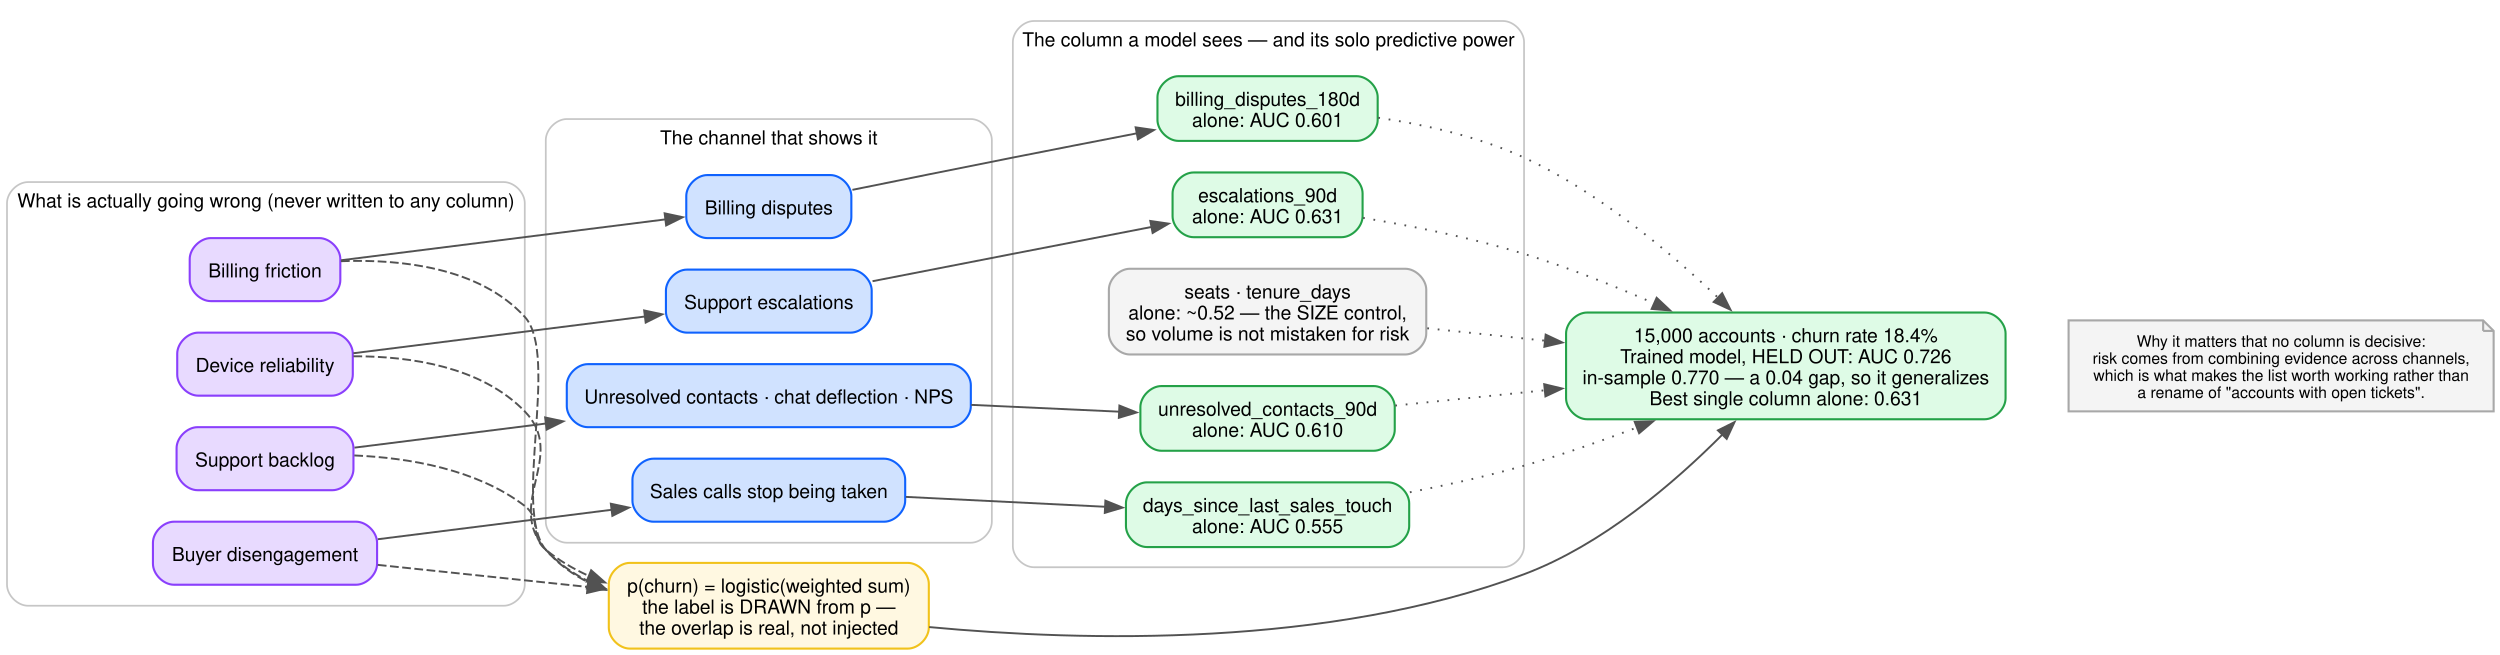
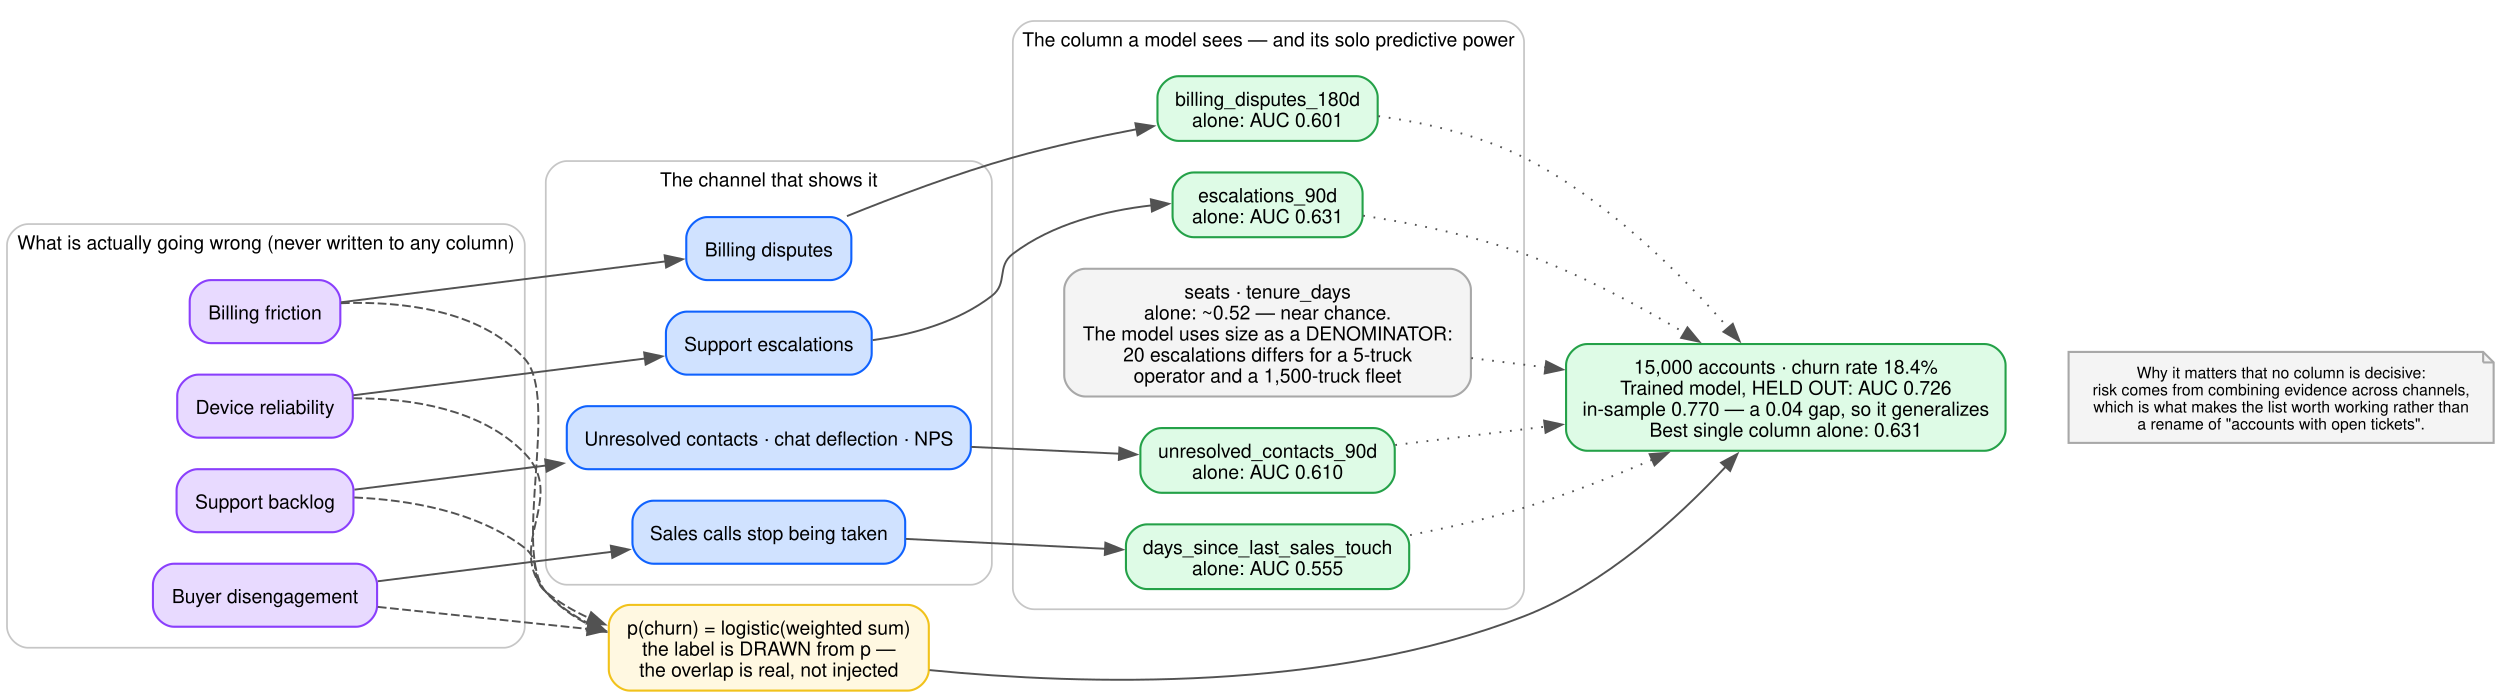
- <svg xmlns="http://www.w3.org/2000/svg" width="1428pt" height="374pt" viewBox="0.00 0.00 1428.00 374.00">
-   <g id="graph0" class="graph" transform="scale(1 1) rotate(0) translate(4 370.48)">
-     <polygon fill="white" stroke="none" points="-4,4 -4,-370.48 1424.37,-370.48 1424.37,4 -4,4" />
+ <svg xmlns="http://www.w3.org/2000/svg" width="1428pt" height="398pt" viewBox="0.00 0.00 1428.00 398.00">
+   <g id="graph0" class="graph" transform="scale(1 1) rotate(0) translate(4 394.48)">
+     <polygon fill="white" stroke="none" points="-4,4 -4,-394.48 1424.37,-394.48 1424.37,4 -4,4" />
    <g id="clust1" class="cluster">
      <path fill="white" stroke="#c6c6c6" d="M12,-24.48C12,-24.48 283.75,-24.48 283.75,-24.48 289.75,-24.48 295.75,-30.48 295.75,-36.48 295.75,-36.48 295.75,-254.48 295.75,-254.48 295.75,-260.48 289.75,-266.48 283.75,-266.48 283.75,-266.48 12,-266.48 12,-266.48 6,-266.48 0,-260.48 0,-254.48 0,-254.48 0,-36.48 0,-36.48 0,-30.48 6,-24.48 12,-24.48" />
      <text xml:space="preserve" text-anchor="middle" x="147.88" y="-252.03" font-family="IBM Plex Sans,Helvetica,Arial,sans-serif" font-size="11.00">What is actually going wrong (never written to any column)</text>
    </g>
    <g id="clust2" class="cluster">
      <path fill="white" stroke="#c6c6c6" d="M319.75,-60.48C319.75,-60.48 550.54,-60.48 550.54,-60.48 556.54,-60.48 562.54,-66.48 562.54,-72.48 562.54,-72.48 562.54,-290.48 562.54,-290.48 562.54,-296.48 556.54,-302.48 550.54,-302.48 550.54,-302.48 319.75,-302.48 319.75,-302.48 313.75,-302.48 307.75,-296.48 307.75,-290.48 307.75,-290.48 307.75,-72.48 307.75,-72.48 307.75,-66.48 313.75,-60.48 319.75,-60.48" />
      <text xml:space="preserve" text-anchor="middle" x="435.14" y="-288.03" font-family="IBM Plex Sans,Helvetica,Arial,sans-serif" font-size="11.00">The channel that shows it</text>
    </g>
    <g id="clust3" class="cluster">
-       <path fill="white" stroke="#c6c6c6" d="M586.54,-46.48C586.54,-46.48 854.54,-46.48 854.54,-46.48 860.54,-46.48 866.54,-52.48 866.54,-58.48 866.54,-58.48 866.54,-346.48 866.54,-346.48 866.54,-352.48 860.54,-358.48 854.54,-358.48 854.54,-358.48 586.54,-358.48 586.54,-358.48 580.54,-358.48 574.54,-352.48 574.54,-346.48 574.54,-346.48 574.54,-58.48 574.54,-58.48 574.54,-52.48 580.54,-46.48 586.54,-46.48" />
-       <text xml:space="preserve" text-anchor="middle" x="720.54" y="-344.03" font-family="IBM Plex Sans,Helvetica,Arial,sans-serif" font-size="11.00">The column a model sees — and its solo predictive power</text>
+       <path fill="white" stroke="#c6c6c6" d="M586.54,-46.48C586.54,-46.48 854.54,-46.48 854.54,-46.48 860.54,-46.48 866.54,-52.48 866.54,-58.48 866.54,-58.48 866.54,-370.48 866.54,-370.48 866.54,-376.48 860.54,-382.48 854.54,-382.48 854.54,-382.48 586.54,-382.48 586.54,-382.48 580.54,-382.48 574.54,-376.48 574.54,-370.48 574.54,-370.48 574.54,-58.48 574.54,-58.48 574.54,-52.48 580.54,-46.48 586.54,-46.48" />
+       <text xml:space="preserve" text-anchor="middle" x="720.54" y="-368.03" font-family="IBM Plex Sans,Helvetica,Arial,sans-serif" font-size="11.00">The column a model sees — and its solo predictive power</text>
    </g>
    <g id="node1" class="node">
      <path fill="#e8daff" stroke="#8a3ffc" stroke-width="1.2" d="M185.52,-180.48C185.52,-180.48 109.23,-180.48 109.23,-180.48 103.23,-180.48 97.23,-174.48 97.23,-168.48 97.23,-168.48 97.23,-156.48 97.23,-156.48 97.23,-150.48 103.23,-144.48 109.23,-144.48 109.23,-144.48 185.52,-144.48 185.52,-144.48 191.52,-144.48 197.52,-150.48 197.52,-156.48 197.52,-156.48 197.52,-168.48 197.52,-168.48 197.52,-174.48 191.52,-180.48 185.52,-180.48" />
      <text xml:space="preserve" text-anchor="middle" x="147.38" y="-158.03" font-family="IBM Plex Sans,Helvetica,Arial,sans-serif" font-size="11.00">Device reliability</text>
    </g>
    <g id="node5" class="node">
      <path fill="#d0e2ff" stroke="#0f62fe" stroke-width="1.2" d="M481.91,-216.48C481.91,-216.48 388.38,-216.48 388.38,-216.48 382.38,-216.48 376.38,-210.48 376.38,-204.48 376.38,-204.48 376.38,-192.48 376.38,-192.48 376.38,-186.48 382.38,-180.48 388.38,-180.48 388.38,-180.48 481.91,-180.48 481.91,-180.48 487.91,-180.48 493.91,-186.48 493.91,-192.48 493.91,-192.48 493.91,-204.48 493.91,-204.48 493.91,-210.48 487.91,-216.48 481.91,-216.48" />
      <text xml:space="preserve" text-anchor="middle" x="435.14" y="-194.03" font-family="IBM Plex Sans,Helvetica,Arial,sans-serif" font-size="11.00">Support escalations</text>
    </g>
    <g id="edge1" class="edge">
      <path fill="none" stroke="#525252" stroke-width="1.1" d="M197.83,-168.71C243.87,-174.51 312.95,-183.21 364.55,-189.71" />
      <polygon fill="#525252" stroke="#525252" stroke-width="1.1" points="363.93,-193.16 374.29,-190.94 364.81,-186.22 363.93,-193.16" />
    </g>
    <g id="node14" class="node">
      <path fill="#fff8e1" stroke="#f1c21b" stroke-width="1.2" d="M514.54,-48.96C514.54,-48.96 355.75,-48.96 355.75,-48.96 349.75,-48.96 343.75,-42.96 343.75,-36.96 343.75,-36.96 343.75,-12 343.75,-12 343.75,-6 349.75,0 355.75,0 355.75,0 514.54,0 514.54,0 520.54,0 526.54,-6 526.54,-12 526.54,-12 526.54,-36.96 526.54,-36.96 526.54,-42.96 520.54,-48.96 514.54,-48.96" />
      <text xml:space="preserve" text-anchor="middle" x="435.14" y="-32.03" font-family="IBM Plex Sans,Helvetica,Arial,sans-serif" font-size="11.00">p(churn) = logistic(weighted sum)</text>
      <text xml:space="preserve" text-anchor="middle" x="435.14" y="-20.03" font-family="IBM Plex Sans,Helvetica,Arial,sans-serif" font-size="11.00">the label is DRAWN from p —</text>
      <text xml:space="preserve" text-anchor="middle" x="435.14" y="-8.03" font-family="IBM Plex Sans,Helvetica,Arial,sans-serif" font-size="11.00">the overlap is real, not injected</text>
    </g>
    <g id="edge9" class="edge">
      <path fill="none" stroke="#525252" stroke-width="1.1" stroke-dasharray="5,2" d="M197.87,-166.98C230.18,-167.04 270.85,-161.15 295.75,-135.48 320.48,-109.99 283.89,-82.78 307.75,-56.48 314.79,-48.72 323.41,-42.73 332.81,-38.1" />
      <polygon fill="#525252" stroke="#525252" stroke-width="1.1" points="333.94,-41.43 341.75,-34.27 331.19,-34.99 333.94,-41.43" />
    </g>
    <g id="node2" class="node">
      <path fill="#e8daff" stroke="#8a3ffc" stroke-width="1.2" d="M178.39,-234.48C178.39,-234.48 116.36,-234.48 116.36,-234.48 110.36,-234.48 104.36,-228.48 104.36,-222.48 104.36,-222.48 104.36,-210.48 104.36,-210.48 104.36,-204.48 110.36,-198.48 116.36,-198.48 116.36,-198.48 178.39,-198.48 178.39,-198.48 184.39,-198.48 190.39,-204.48 190.39,-210.48 190.39,-210.48 190.39,-222.48 190.39,-222.48 190.39,-228.48 184.39,-234.48 178.39,-234.48" />
      <text xml:space="preserve" text-anchor="middle" x="147.38" y="-212.03" font-family="IBM Plex Sans,Helvetica,Arial,sans-serif" font-size="11.00">Billing friction</text>
    </g>
    <g id="node6" class="node">
      <path fill="#d0e2ff" stroke="#0f62fe" stroke-width="1.2" d="M470.29,-270.48C470.29,-270.48 400,-270.48 400,-270.48 394,-270.48 388,-264.48 388,-258.48 388,-258.48 388,-246.48 388,-246.48 388,-240.48 394,-234.48 400,-234.48 400,-234.48 470.29,-234.48 470.29,-234.48 476.29,-234.48 482.29,-240.48 482.29,-246.48 482.29,-246.48 482.29,-258.48 482.29,-258.48 482.29,-264.48 476.29,-270.48 470.29,-270.48" />
      <text xml:space="preserve" text-anchor="middle" x="435.14" y="-248.03" font-family="IBM Plex Sans,Helvetica,Arial,sans-serif" font-size="11.00">Billing disputes</text>
    </g>
    <g id="edge3" class="edge">
      <path fill="none" stroke="#525252" stroke-width="1.1" d="M190.85,-221.83C240.06,-228.03 321.39,-238.28 376.34,-245.2" />
      <polygon fill="#525252" stroke="#525252" stroke-width="1.1" points="375.63,-248.64 385.99,-246.41 376.5,-241.69 375.63,-248.64" />
    </g>
    <g id="edge10" class="edge">
      <path fill="none" stroke="#525252" stroke-width="1.1" stroke-dasharray="5,2" d="M190.74,-221.29C224.29,-222.53 269.71,-218.01 295.75,-189.48 315.76,-167.56 288.49,-79.05 307.75,-56.48 314.66,-48.39 323.29,-42.19 332.78,-37.46" />
      <polygon fill="#525252" stroke="#525252" stroke-width="1.1" points="334.05,-40.72 341.84,-33.54 331.27,-34.29 334.05,-40.72" />
    </g>
    <g id="node3" class="node">
      <path fill="#e8daff" stroke="#8a3ffc" stroke-width="1.2" d="M199.39,-72.48C199.39,-72.48 95.36,-72.48 95.36,-72.48 89.36,-72.48 83.36,-66.48 83.36,-60.48 83.36,-60.48 83.36,-48.48 83.36,-48.48 83.36,-42.48 89.36,-36.48 95.36,-36.48 95.36,-36.48 199.39,-36.48 199.39,-36.48 205.39,-36.48 211.39,-42.48 211.39,-48.48 211.39,-48.48 211.39,-60.48 211.39,-60.48 211.39,-66.48 205.39,-72.48 199.39,-72.48" />
      <text xml:space="preserve" text-anchor="middle" x="147.38" y="-50.03" font-family="IBM Plex Sans,Helvetica,Arial,sans-serif" font-size="11.00">Buyer disengagement</text>
    </g>
    <g id="node7" class="node">
      <path fill="#d0e2ff" stroke="#0f62fe" stroke-width="1.2" d="M501.04,-108.48C501.04,-108.48 369.25,-108.48 369.25,-108.48 363.25,-108.48 357.25,-102.48 357.25,-96.48 357.25,-96.48 357.25,-84.48 357.25,-84.48 357.25,-78.48 363.25,-72.48 369.25,-72.48 369.25,-72.48 501.04,-72.48 501.04,-72.48 507.04,-72.48 513.04,-78.48 513.04,-84.48 513.04,-84.48 513.04,-96.48 513.04,-96.48 513.04,-102.48 507.04,-108.48 501.04,-108.48" />
      <text xml:space="preserve" text-anchor="middle" x="435.14" y="-86.03" font-family="IBM Plex Sans,Helvetica,Arial,sans-serif" font-size="11.00">Sales calls stop being taken</text>
    </g>
    <g id="edge5" class="edge">
      <path fill="none" stroke="#525252" stroke-width="1.1" d="M211.8,-62.47C251.12,-67.42 302.21,-73.86 345.5,-79.31" />
      <polygon fill="#525252" stroke="#525252" stroke-width="1.1" points="344.9,-82.76 355.26,-80.54 345.77,-75.82 344.9,-82.76" />
    </g>
    <g id="edge11" class="edge">
      <path fill="none" stroke="#525252" stroke-width="1.1" stroke-dasharray="5,2" d="M211.8,-47.82C247.04,-44.12 291.75,-39.43 331.81,-35.22" />
      <polygon fill="#525252" stroke="#525252" stroke-width="1.1" points="332.02,-38.72 341.6,-34.2 331.29,-31.76 332.02,-38.72" />
    </g>
    <g id="node4" class="node">
      <path fill="#e8daff" stroke="#8a3ffc" stroke-width="1.2" d="M185.89,-126.48C185.89,-126.48 108.86,-126.48 108.86,-126.48 102.86,-126.48 96.86,-120.48 96.86,-114.48 96.86,-114.48 96.86,-102.48 96.86,-102.48 96.86,-96.48 102.86,-90.48 108.86,-90.48 108.86,-90.48 185.89,-90.48 185.89,-90.48 191.89,-90.48 197.89,-96.48 197.89,-102.48 197.89,-102.48 197.89,-114.48 197.89,-114.48 197.89,-120.48 191.89,-126.48 185.89,-126.48" />
      <text xml:space="preserve" text-anchor="middle" x="147.38" y="-104.03" font-family="IBM Plex Sans,Helvetica,Arial,sans-serif" font-size="11.00">Support backlog</text>
    </g>
    <g id="node8" class="node">
      <path fill="#d0e2ff" stroke="#0f62fe" stroke-width="1.2" d="M538.54,-162.48C538.54,-162.48 331.75,-162.48 331.75,-162.48 325.75,-162.48 319.75,-156.48 319.75,-150.48 319.75,-150.48 319.75,-138.48 319.75,-138.48 319.75,-132.48 325.75,-126.48 331.75,-126.48 331.75,-126.48 538.54,-126.48 538.54,-126.48 544.54,-126.48 550.54,-132.48 550.54,-138.48 550.54,-138.48 550.54,-150.48 550.54,-150.48 550.54,-156.48 544.54,-162.48 538.54,-162.48" />
      <text xml:space="preserve" text-anchor="middle" x="435.14" y="-140.03" font-family="IBM Plex Sans,Helvetica,Arial,sans-serif" font-size="11.00">Unresolved contacts · chat deflection · NPS</text>
    </g>
    <g id="edge7" class="edge">
      <path fill="none" stroke="#525252" stroke-width="1.1" d="M198.48,-114.79C228.93,-118.63 269.28,-123.71 307.98,-128.59" />
      <polygon fill="#525252" stroke="#525252" stroke-width="1.1" points="307.37,-132.04 317.73,-129.81 308.24,-125.09 307.37,-132.04" />
    </g>
    <g id="edge12" class="edge">
      <path fill="none" stroke="#525252" stroke-width="1.1" stroke-dasharray="5,2" d="M198.36,-110.33C229.26,-108.99 268.15,-102.56 295.75,-81.48 305.54,-74 298.21,-64.28 307.75,-56.48 315.18,-50.4 323.62,-45.46 332.52,-41.44" />
      <polygon fill="#525252" stroke="#525252" stroke-width="1.1" points="333.66,-44.76 341.62,-37.77 331.03,-38.27 333.66,-44.76" />
    </g>
    <g id="node9" class="node">
-       <path fill="#defbe6" stroke="#24a148" stroke-width="1.2" d="M762.31,-271.96C762.31,-271.96 677.77,-271.96 677.77,-271.96 671.77,-271.96 665.77,-265.96 665.77,-259.96 665.77,-259.96 665.77,-247 665.77,-247 665.77,-241 671.77,-235 677.77,-235 677.77,-235 762.31,-235 762.31,-235 768.31,-235 774.31,-241 774.31,-247 774.31,-247 774.31,-259.96 774.31,-259.96 774.31,-265.96 768.31,-271.96 762.31,-271.96" />
-       <text xml:space="preserve" text-anchor="middle" x="720.04" y="-255.03" font-family="IBM Plex Sans,Helvetica,Arial,sans-serif" font-size="11.00">escalations_90d</text>
-       <text xml:space="preserve" text-anchor="middle" x="720.04" y="-243.03" font-family="IBM Plex Sans,Helvetica,Arial,sans-serif" font-size="11.00">alone: AUC 0.631</text>
+       <path fill="#defbe6" stroke="#24a148" stroke-width="1.2" d="M762.31,-295.96C762.31,-295.96 677.77,-295.96 677.77,-295.96 671.77,-295.96 665.77,-289.96 665.77,-283.96 665.77,-283.96 665.77,-271 665.77,-271 665.77,-265 671.77,-259 677.77,-259 677.77,-259 762.31,-259 762.31,-259 768.31,-259 774.31,-265 774.31,-271 774.31,-271 774.31,-283.96 774.31,-283.96 774.31,-289.96 768.31,-295.96 762.31,-295.96" />
+       <text xml:space="preserve" text-anchor="middle" x="720.04" y="-279.03" font-family="IBM Plex Sans,Helvetica,Arial,sans-serif" font-size="11.00">escalations_90d</text>
+       <text xml:space="preserve" text-anchor="middle" x="720.04" y="-267.03" font-family="IBM Plex Sans,Helvetica,Arial,sans-serif" font-size="11.00">alone: AUC 0.631</text>
    </g>
    <g id="edge2" class="edge">
-       <path fill="none" stroke="#525252" stroke-width="1.1" d="M494.39,-209.86C519.1,-214.68 548.23,-220.36 574.54,-225.48 600.53,-230.53 629.16,-236.08 654.03,-240.9" />
-       <polygon fill="#525252" stroke="#525252" stroke-width="1.1" points="653.05,-244.28 663.54,-242.74 654.38,-237.4 653.05,-244.28" />
+       <path fill="none" stroke="#525252" stroke-width="1.1" d="M494.5,-200.2C517.65,-203.46 543.29,-210.58 562.54,-225.48 571.97,-232.78 565.04,-242.27 574.54,-249.48 597.07,-266.58 627.13,-274.13 654,-277.19" />
+       <polygon fill="#525252" stroke="#525252" stroke-width="1.1" points="653.35,-280.64 663.63,-278.08 654,-273.67 653.35,-280.64" />
    </g>
    <g id="node10" class="node">
-       <path fill="#defbe6" stroke="#24a148" stroke-width="1.2" d="M770.93,-326.96C770.93,-326.96 669.14,-326.96 669.14,-326.96 663.14,-326.96 657.14,-320.96 657.14,-314.96 657.14,-314.96 657.14,-302 657.14,-302 657.14,-296 663.14,-290 669.14,-290 669.14,-290 770.93,-290 770.93,-290 776.93,-290 782.93,-296 782.93,-302 782.93,-302 782.93,-314.96 782.93,-314.96 782.93,-320.96 776.93,-326.96 770.93,-326.96" />
-       <text xml:space="preserve" text-anchor="middle" x="720.04" y="-310.03" font-family="IBM Plex Sans,Helvetica,Arial,sans-serif" font-size="11.00">billing_disputes_180d</text>
-       <text xml:space="preserve" text-anchor="middle" x="720.04" y="-298.03" font-family="IBM Plex Sans,Helvetica,Arial,sans-serif" font-size="11.00">alone: AUC 0.601</text>
+       <path fill="#defbe6" stroke="#24a148" stroke-width="1.2" d="M770.93,-350.96C770.93,-350.96 669.14,-350.96 669.14,-350.96 663.14,-350.96 657.14,-344.96 657.14,-338.96 657.14,-338.96 657.14,-326 657.14,-326 657.14,-320 663.14,-314 669.14,-314 669.14,-314 770.93,-314 770.93,-314 776.93,-314 782.93,-320 782.93,-326 782.93,-326 782.93,-338.96 782.93,-338.96 782.93,-344.96 776.93,-350.96 770.93,-350.96" />
+       <text xml:space="preserve" text-anchor="middle" x="720.04" y="-334.03" font-family="IBM Plex Sans,Helvetica,Arial,sans-serif" font-size="11.00">billing_disputes_180d</text>
+       <text xml:space="preserve" text-anchor="middle" x="720.04" y="-322.03" font-family="IBM Plex Sans,Helvetica,Arial,sans-serif" font-size="11.00">alone: AUC 0.601</text>
    </g>
    <g id="edge4" class="edge">
-       <path fill="none" stroke="#525252" stroke-width="1.1" d="M482.89,-262.04C509.7,-267.49 544,-274.43 574.54,-280.48 597.59,-285.05 622.73,-289.94 645.48,-294.35" />
-       <polygon fill="#525252" stroke="#525252" stroke-width="1.1" points="644.67,-297.75 655.15,-296.22 645.99,-290.88 644.67,-297.75" />
+       <path fill="none" stroke="#525252" stroke-width="1.1" d="M479.77,-271.03C506.7,-281.93 542.18,-295.34 574.54,-304.48 597.26,-310.9 622.4,-316.33 645.26,-320.66" />
+       <polygon fill="#525252" stroke="#525252" stroke-width="1.1" points="644.52,-324.08 654.99,-322.45 645.79,-317.19 644.52,-324.08" />
    </g>
    <g id="node11" class="node">
      <path fill="#defbe6" stroke="#24a148" stroke-width="1.2" d="M788.93,-94.96C788.93,-94.96 651.14,-94.96 651.14,-94.96 645.14,-94.96 639.14,-88.96 639.14,-82.96 639.14,-82.96 639.14,-70 639.14,-70 639.14,-64 645.14,-58 651.14,-58 651.14,-58 788.93,-58 788.93,-58 794.93,-58 800.93,-64 800.93,-70 800.93,-70 800.93,-82.96 800.93,-82.96 800.93,-88.96 794.93,-94.96 788.93,-94.96" />
      <text xml:space="preserve" text-anchor="middle" x="720.04" y="-78.03" font-family="IBM Plex Sans,Helvetica,Arial,sans-serif" font-size="11.00">days_since_last_sales_touch</text>
      <text xml:space="preserve" text-anchor="middle" x="720.04" y="-66.03" font-family="IBM Plex Sans,Helvetica,Arial,sans-serif" font-size="11.00">alone: AUC 0.555</text>
    </g>
    <g id="edge6" class="edge">
      <path fill="none" stroke="#525252" stroke-width="1.1" d="M513.45,-86.65C548.73,-84.91 590.77,-82.83 627.62,-81" />
      <polygon fill="#525252" stroke="#525252" stroke-width="1.1" points="627.39,-84.52 637.21,-80.53 627.05,-77.53 627.39,-84.52" />
    </g>
    <g id="node12" class="node">
      <path fill="#defbe6" stroke="#24a148" stroke-width="1.2" d="M780.68,-149.96C780.68,-149.96 659.39,-149.96 659.39,-149.96 653.39,-149.96 647.39,-143.96 647.39,-137.96 647.39,-137.96 647.39,-125 647.39,-125 647.39,-119 653.39,-113 659.39,-113 659.39,-113 780.68,-113 780.68,-113 786.68,-113 792.68,-119 792.68,-125 792.68,-125 792.68,-137.96 792.68,-137.96 792.68,-143.96 786.68,-149.96 780.68,-149.96" />
      <text xml:space="preserve" text-anchor="middle" x="720.04" y="-133.03" font-family="IBM Plex Sans,Helvetica,Arial,sans-serif" font-size="11.00">unresolved_contacts_90d</text>
      <text xml:space="preserve" text-anchor="middle" x="720.04" y="-121.03" font-family="IBM Plex Sans,Helvetica,Arial,sans-serif" font-size="11.00">alone: AUC 0.610</text>
    </g>
    <g id="edge8" class="edge">
      <path fill="none" stroke="#525252" stroke-width="1.1" d="M550.8,-139.21C579.09,-137.91 608.85,-136.54 635.35,-135.33" />
      <polygon fill="#525252" stroke="#525252" stroke-width="1.1" points="635.4,-138.83 645.23,-134.87 635.08,-131.83 635.4,-138.83" />
    </g>
    <g id="node15" class="node">
-       <path fill="#defbe6" stroke="#24a148" stroke-width="1.2" d="M1129.58,-191.96C1129.58,-191.96 902.54,-191.96 902.54,-191.96 896.54,-191.96 890.54,-185.96 890.54,-179.96 890.54,-179.96 890.54,-143 890.54,-143 890.54,-137 896.54,-131 902.54,-131 902.54,-131 1129.58,-131 1129.58,-131 1135.58,-131 1141.58,-137 1141.58,-143 1141.58,-143 1141.58,-179.96 1141.58,-179.96 1141.58,-185.96 1135.58,-191.96 1129.58,-191.96" />
-       <text xml:space="preserve" text-anchor="middle" x="1016.06" y="-175.03" font-family="IBM Plex Sans,Helvetica,Arial,sans-serif" font-size="11.00">15,000 accounts · churn rate 18.4%</text>
-       <text xml:space="preserve" text-anchor="middle" x="1016.06" y="-163.03" font-family="IBM Plex Sans,Helvetica,Arial,sans-serif" font-size="11.00">Trained model, HELD OUT: AUC 0.726</text>
-       <text xml:space="preserve" text-anchor="middle" x="1016.06" y="-151.03" font-family="IBM Plex Sans,Helvetica,Arial,sans-serif" font-size="11.00">in-sample 0.770 — a 0.04 gap, so it generalizes</text>
-       <text xml:space="preserve" text-anchor="middle" x="1016.06" y="-139.03" font-family="IBM Plex Sans,Helvetica,Arial,sans-serif" font-size="11.00">Best single column alone: 0.631</text>
+       <path fill="#defbe6" stroke="#24a148" stroke-width="1.2" d="M1129.58,-197.96C1129.58,-197.96 902.54,-197.96 902.54,-197.96 896.54,-197.96 890.54,-191.96 890.54,-185.96 890.54,-185.96 890.54,-149 890.54,-149 890.54,-143 896.54,-137 902.54,-137 902.54,-137 1129.58,-137 1129.58,-137 1135.58,-137 1141.58,-143 1141.58,-149 1141.58,-149 1141.58,-185.96 1141.58,-185.96 1141.58,-191.96 1135.58,-197.96 1129.58,-197.96" />
+       <text xml:space="preserve" text-anchor="middle" x="1016.06" y="-181.03" font-family="IBM Plex Sans,Helvetica,Arial,sans-serif" font-size="11.00">15,000 accounts · churn rate 18.4%</text>
+       <text xml:space="preserve" text-anchor="middle" x="1016.06" y="-169.03" font-family="IBM Plex Sans,Helvetica,Arial,sans-serif" font-size="11.00">Trained model, HELD OUT: AUC 0.726</text>
+       <text xml:space="preserve" text-anchor="middle" x="1016.06" y="-157.03" font-family="IBM Plex Sans,Helvetica,Arial,sans-serif" font-size="11.00">in-sample 0.770 — a 0.04 gap, so it generalizes</text>
+       <text xml:space="preserve" text-anchor="middle" x="1016.06" y="-145.03" font-family="IBM Plex Sans,Helvetica,Arial,sans-serif" font-size="11.00">Best single column alone: 0.631</text>
    </g>
    <g id="edge14" class="edge">
-       <path fill="none" stroke="#525252" stroke-width="1.1" stroke-dasharray="1,5" d="M774.59,-246.03C802.38,-241.45 836.67,-234.67 866.54,-225.48 891.32,-217.85 917.56,-207.4 940.96,-197.15" />
-       <polygon fill="#525252" stroke="#525252" stroke-width="1.1" points="942.27,-200.4 949.98,-193.15 939.42,-194.01 942.27,-200.4" />
+       <path fill="none" stroke="#525252" stroke-width="1.1" stroke-dasharray="1,5" d="M774.65,-271.28C802.6,-267.02 837.03,-260.16 866.54,-249.48 898.22,-238.01 931.24,-220.42 958.08,-204.47" />
+       <polygon fill="#525252" stroke="#525252" stroke-width="1.1" points="959.87,-207.48 966.62,-199.31 956.25,-201.48 959.87,-207.48" />
    </g>
    <g id="edge15" class="edge">
-       <path fill="none" stroke="#525252" stroke-width="1.1" stroke-dasharray="1,5" d="M783.25,-303.23C809.82,-299.31 840.62,-292.46 866.54,-280.48 908.67,-261.01 949.28,-227.08 977.36,-200.42" />
-       <polygon fill="#525252" stroke="#525252" stroke-width="1.1" points="979.7,-203.02 984.46,-193.56 974.84,-197.99 979.7,-203.02" />
+       <path fill="none" stroke="#525252" stroke-width="1.1" stroke-dasharray="1,5" d="M783.31,-328.15C810.03,-324.39 840.94,-317.41 866.54,-304.48 913.2,-280.92 955.85,-238.38 983.36,-206.93" />
+       <polygon fill="#525252" stroke="#525252" stroke-width="1.1" points="985.76,-209.51 989.62,-199.64 980.45,-204.95 985.76,-209.51" />
    </g>
    <g id="edge16" class="edge">
-       <path fill="none" stroke="#525252" stroke-width="1.1" stroke-dasharray="1,5" d="M801.31,-89.3C822.68,-93.43 845.64,-98.51 866.54,-104.48 887.8,-110.55 910.28,-118.4 931.15,-126.32" />
-       <polygon fill="#525252" stroke="#525252" stroke-width="1.1" points="929.75,-129.53 940.34,-129.86 932.27,-123 929.75,-129.53" />
+       <path fill="none" stroke="#525252" stroke-width="1.1" stroke-dasharray="1,5" d="M801.45,-88.82C822.83,-92.94 845.75,-98.15 866.54,-104.48 890.94,-111.91 916.77,-122.03 939.93,-131.98" />
+       <polygon fill="#525252" stroke="#525252" stroke-width="1.1" points="938.27,-135.07 948.84,-135.86 941.07,-128.66 938.27,-135.07" />
    </g>
    <g id="edge17" class="edge">
-       <path fill="none" stroke="#525252" stroke-width="1.1" stroke-dasharray="1,5" d="M792.97,-138.82C818.89,-141.46 849.08,-144.54 878.69,-147.57" />
-       <polygon fill="#525252" stroke="#525252" stroke-width="1.1" points="878.04,-151.02 888.35,-148.55 878.75,-144.05 878.04,-151.02" />
+       <path fill="none" stroke="#525252" stroke-width="1.1" stroke-dasharray="1,5" d="M792.97,-140.29C818.89,-143.46 849.08,-147.16 878.69,-150.78" />
+       <polygon fill="#525252" stroke="#525252" stroke-width="1.1" points="878,-154.22 888.35,-151.97 878.85,-147.28 878,-154.22" />
    </g>
    <g id="node13" class="node">
-       <path fill="#f4f4f4" stroke="#a8a8a8" stroke-width="1.2" d="M798.68,-216.96C798.68,-216.96 641.39,-216.96 641.39,-216.96 635.39,-216.96 629.39,-210.96 629.39,-204.96 629.39,-204.96 629.39,-180 629.39,-180 629.39,-174 635.39,-168 641.39,-168 641.39,-168 798.68,-168 798.68,-168 804.68,-168 810.68,-174 810.68,-180 810.68,-180 810.68,-204.96 810.68,-204.96 810.68,-210.96 804.68,-216.96 798.68,-216.96" />
-       <text xml:space="preserve" text-anchor="middle" x="720.04" y="-200.03" font-family="IBM Plex Sans,Helvetica,Arial,sans-serif" font-size="11.00">seats · tenure_days</text>
-       <text xml:space="preserve" text-anchor="middle" x="720.04" y="-188.03" font-family="IBM Plex Sans,Helvetica,Arial,sans-serif" font-size="11.00">alone: ~0.52 — the SIZE control,</text>
-       <text xml:space="preserve" text-anchor="middle" x="720.04" y="-176.03" font-family="IBM Plex Sans,Helvetica,Arial,sans-serif" font-size="11.00">so volume is not mistaken for risk</text>
+       <path fill="#f4f4f4" stroke="#a8a8a8" stroke-width="1.2" d="M824.18,-240.96C824.18,-240.96 615.89,-240.96 615.89,-240.96 609.89,-240.96 603.89,-234.96 603.89,-228.96 603.89,-228.96 603.89,-180 603.89,-180 603.89,-174 609.89,-168 615.89,-168 615.89,-168 824.18,-168 824.18,-168 830.18,-168 836.18,-174 836.18,-180 836.18,-180 836.18,-228.96 836.18,-228.96 836.18,-234.96 830.18,-240.96 824.18,-240.96" />
+       <text xml:space="preserve" text-anchor="middle" x="720.04" y="-224.03" font-family="IBM Plex Sans,Helvetica,Arial,sans-serif" font-size="11.00">seats · tenure_days</text>
+       <text xml:space="preserve" text-anchor="middle" x="720.04" y="-212.03" font-family="IBM Plex Sans,Helvetica,Arial,sans-serif" font-size="11.00">alone: ~0.52 — near chance.</text>
+       <text xml:space="preserve" text-anchor="middle" x="720.04" y="-200.03" font-family="IBM Plex Sans,Helvetica,Arial,sans-serif" font-size="11.00">The model uses size as a DENOMINATOR:</text>
+       <text xml:space="preserve" text-anchor="middle" x="720.04" y="-188.03" font-family="IBM Plex Sans,Helvetica,Arial,sans-serif" font-size="11.00">20 escalations differs for a 5-truck</text>
+       <text xml:space="preserve" text-anchor="middle" x="720.04" y="-176.03" font-family="IBM Plex Sans,Helvetica,Arial,sans-serif" font-size="11.00">operator and a 1,500-truck fleet</text>
    </g>
    <g id="edge18" class="edge">
-       <path fill="none" stroke="#525252" stroke-width="1.1" stroke-dasharray="1,5" d="M811.25,-182.97C832.55,-180.72 855.73,-178.28 878.57,-175.87" />
-       <polygon fill="#525252" stroke="#525252" stroke-width="1.1" points="878.88,-179.36 888.45,-174.83 878.14,-172.4 878.88,-179.36" />
+       <path fill="none" stroke="#525252" stroke-width="1.1" stroke-dasharray="1,5" d="M836.4,-189.96C850.36,-188.21 864.73,-186.4 878.96,-184.61" />
+       <polygon fill="#525252" stroke="#525252" stroke-width="1.1" points="879.19,-188.11 888.67,-183.38 878.32,-181.16 879.19,-188.11" />
    </g>
    <g id="edge13" class="edge">
-       <path fill="none" stroke="#525252" stroke-width="1.1" d="M526.74,-12.3C616.13,-3.91 755.2,-0.74 866.54,-42.48 911.03,-59.16 952.4,-94.65 980.12,-122.55" />
-       <polygon fill="#525252" stroke="#525252" stroke-width="1.1" points="977.28,-124.65 986.76,-129.38 982.29,-119.77 977.28,-124.65" />
+       <path fill="none" stroke="#525252" stroke-width="1.1" d="M526.96,-11.72C616.52,-2.89 755.71,0.6 866.54,-42.48 912.43,-60.32 954.31,-98.5 981.81,-128" />
+       <polygon fill="#525252" stroke="#525252" stroke-width="1.1" points="979.08,-130.2 988.4,-135.22 984.25,-125.48 979.08,-130.2" />
    </g>
    <g id="node16" class="node">
-       <polygon fill="#f4f4f4" stroke="#a8a8a8" stroke-width="1.2" points="1414.37,-187.46 1177.58,-187.46 1177.58,-135.5 1420.37,-135.5 1420.37,-181.46 1414.37,-187.46" />
-       <polyline fill="none" stroke="#a8a8a8" stroke-width="1.2" points="1414.37,-187.46 1414.37,-181.46" />
-       <polyline fill="none" stroke="#a8a8a8" stroke-width="1.2" points="1420.37,-181.46 1414.37,-181.46" />
-       <text xml:space="preserve" text-anchor="middle" x="1298.97" y="-172.43" font-family="IBM Plex Sans,Helvetica,Arial,sans-serif" font-size="9.00">Why it matters that no column is decisive:</text>
-       <text xml:space="preserve" text-anchor="middle" x="1298.97" y="-162.68" font-family="IBM Plex Sans,Helvetica,Arial,sans-serif" font-size="9.00">risk comes from combining evidence across channels,</text>
-       <text xml:space="preserve" text-anchor="middle" x="1298.97" y="-152.93" font-family="IBM Plex Sans,Helvetica,Arial,sans-serif" font-size="9.00">which is what makes the list worth working rather than</text>
-       <text xml:space="preserve" text-anchor="middle" x="1298.97" y="-143.18" font-family="IBM Plex Sans,Helvetica,Arial,sans-serif" font-size="9.00">a rename of "accounts with open tickets".</text>
+       <polygon fill="#f4f4f4" stroke="#a8a8a8" stroke-width="1.2" points="1414.37,-193.46 1177.58,-193.46 1177.58,-141.5 1420.37,-141.5 1420.37,-187.46 1414.37,-193.46" />
+       <polyline fill="none" stroke="#a8a8a8" stroke-width="1.2" points="1414.37,-193.46 1414.37,-187.46" />
+       <polyline fill="none" stroke="#a8a8a8" stroke-width="1.2" points="1420.37,-187.46 1414.37,-187.46" />
+       <text xml:space="preserve" text-anchor="middle" x="1298.97" y="-178.43" font-family="IBM Plex Sans,Helvetica,Arial,sans-serif" font-size="9.00">Why it matters that no column is decisive:</text>
+       <text xml:space="preserve" text-anchor="middle" x="1298.97" y="-168.68" font-family="IBM Plex Sans,Helvetica,Arial,sans-serif" font-size="9.00">risk comes from combining evidence across channels,</text>
+       <text xml:space="preserve" text-anchor="middle" x="1298.97" y="-158.93" font-family="IBM Plex Sans,Helvetica,Arial,sans-serif" font-size="9.00">which is what makes the list worth working rather than</text>
+       <text xml:space="preserve" text-anchor="middle" x="1298.97" y="-149.18" font-family="IBM Plex Sans,Helvetica,Arial,sans-serif" font-size="9.00">a rename of "accounts with open tickets".</text>
    </g>
  </g>
</svg>
